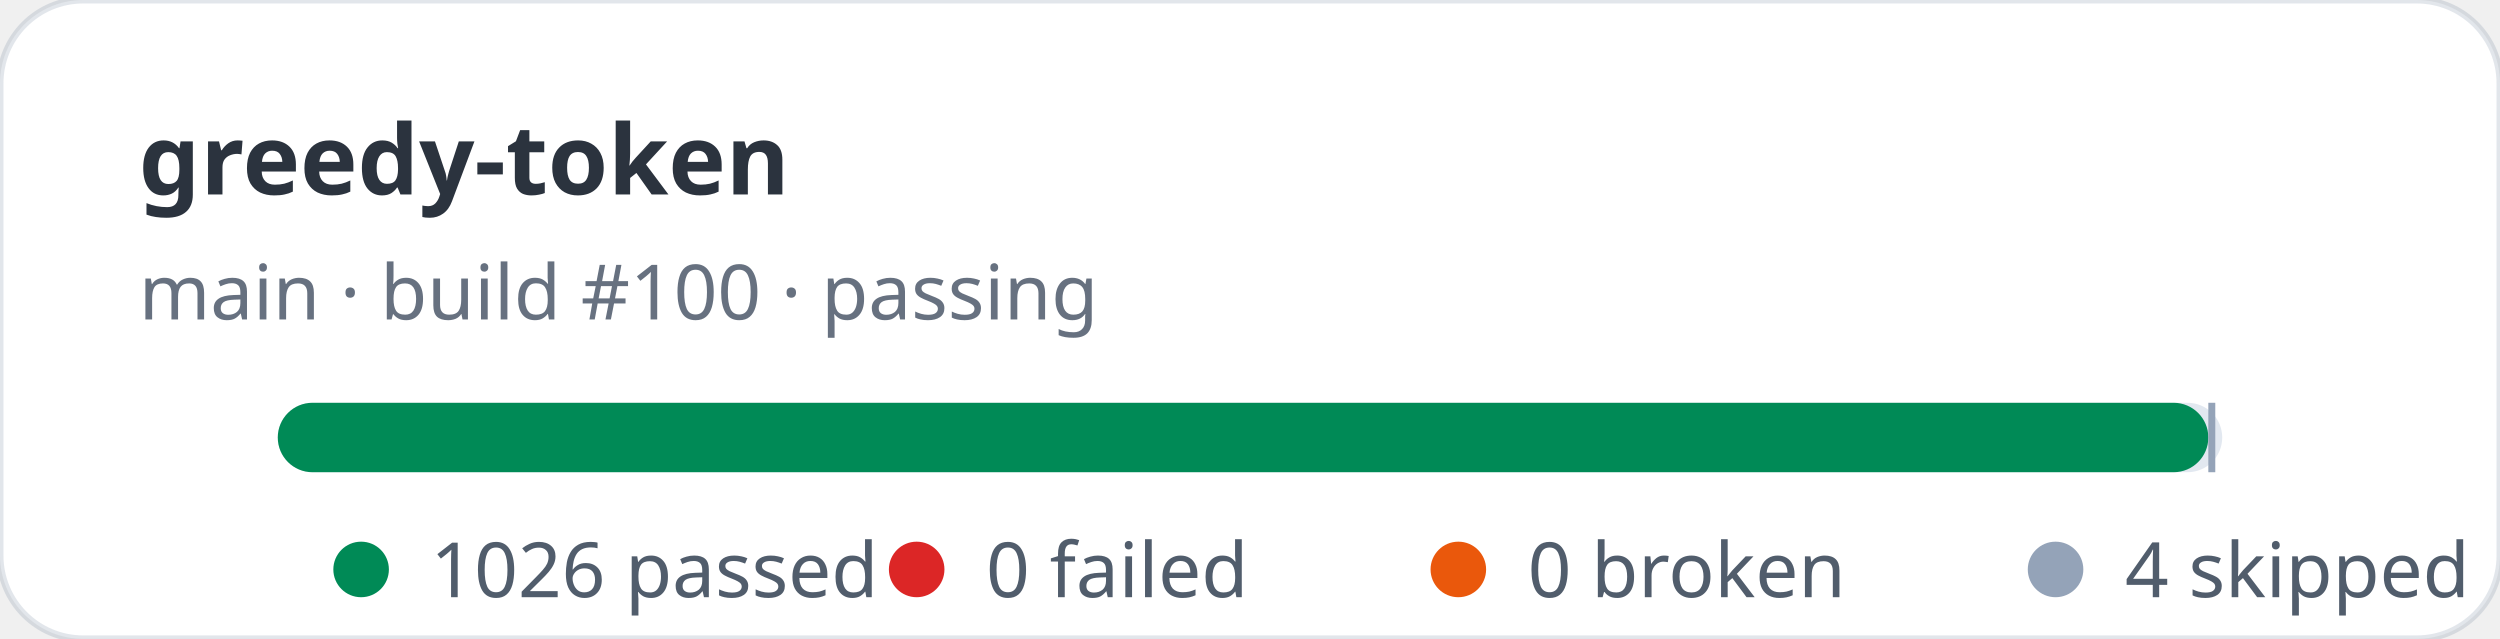
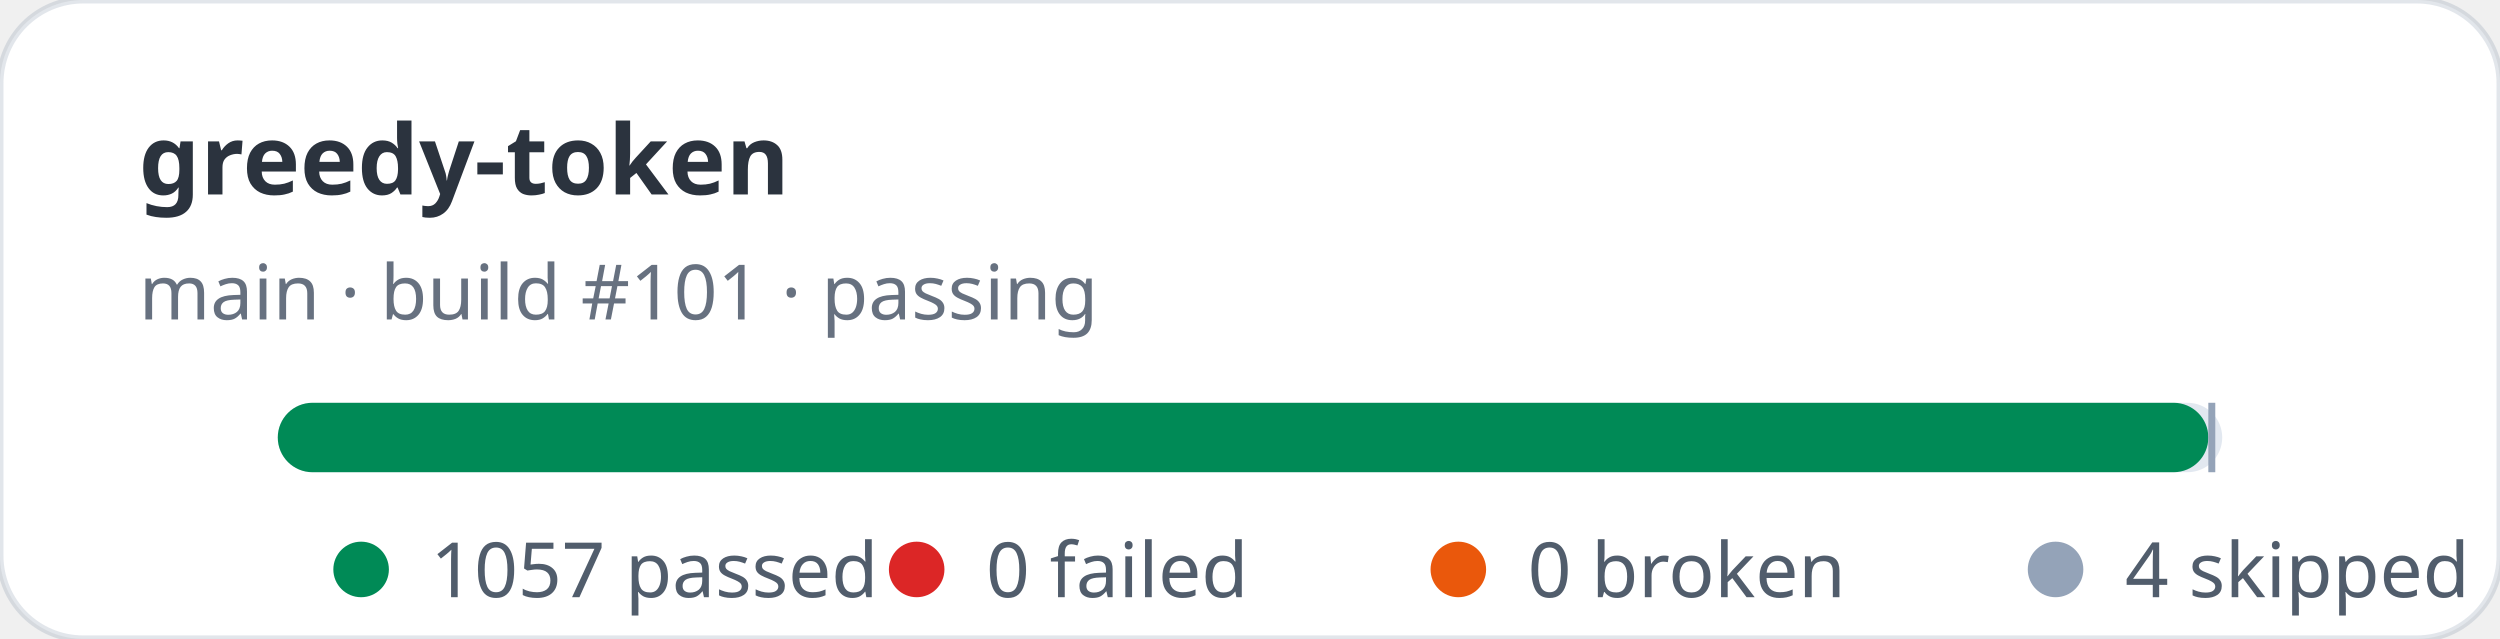
- <svg xmlns="http://www.w3.org/2000/svg" width="360" height="92" viewBox="0 0 360 92" role="img" aria-label="greedy-token stats: 1026 passed, 0 failed">
+ <svg xmlns="http://www.w3.org/2000/svg" width="360" height="92" viewBox="0 0 360 92" role="img" aria-label="greedy-token stats: 1057 passed, 0 failed">
  <rect width="360" height="92" rx="12" fill="#ffffff" stroke="rgba(11,48,86,0.12)" />
  <text x="20" y="28" fill="rgba(1,10,24,0.83)" font-family="ui-sans-serif,system-ui,sans-serif" font-size="14" font-weight="700">greedy-token</text>
-   <text x="20" y="46" fill="rgba(2,19,44,0.6)" font-family="ui-sans-serif,system-ui,sans-serif" font-size="11">main · build #100 · passing</text>
+   <text x="20" y="46" fill="rgba(2,19,44,0.6)" font-family="ui-sans-serif,system-ui,sans-serif" font-size="11">main · build #101 · passing</text>
  <rect x="40" y="58" width="280" height="10" rx="5" fill="#e2e8f0" />
  <rect x="40" y="58" width="278" height="10" rx="5" fill="#008a56" />
  <rect x="318" y="58" width="1" height="10" fill="#94a3b8" />
  <g font-family="ui-sans-serif,system-ui,sans-serif" font-size="11" fill="rgba(1,18,40,0.68)">
    <circle cx="52" cy="82" r="4" fill="#008a56" />
-     <text x="62" y="86">1026 passed</text>
+     <text x="62" y="86">1057 passed</text>
    <circle cx="132" cy="82" r="4" fill="#dc2626" />
    <text x="142" y="86">0 failed</text>
    <circle cx="210" cy="82" r="4" fill="#ea580c" />
    <text x="220" y="86">0 broken</text>
    <circle cx="296" cy="82" r="4" fill="#94a3b8" />
    <text x="306" y="86">4 skipped</text>
  </g>
</svg>
